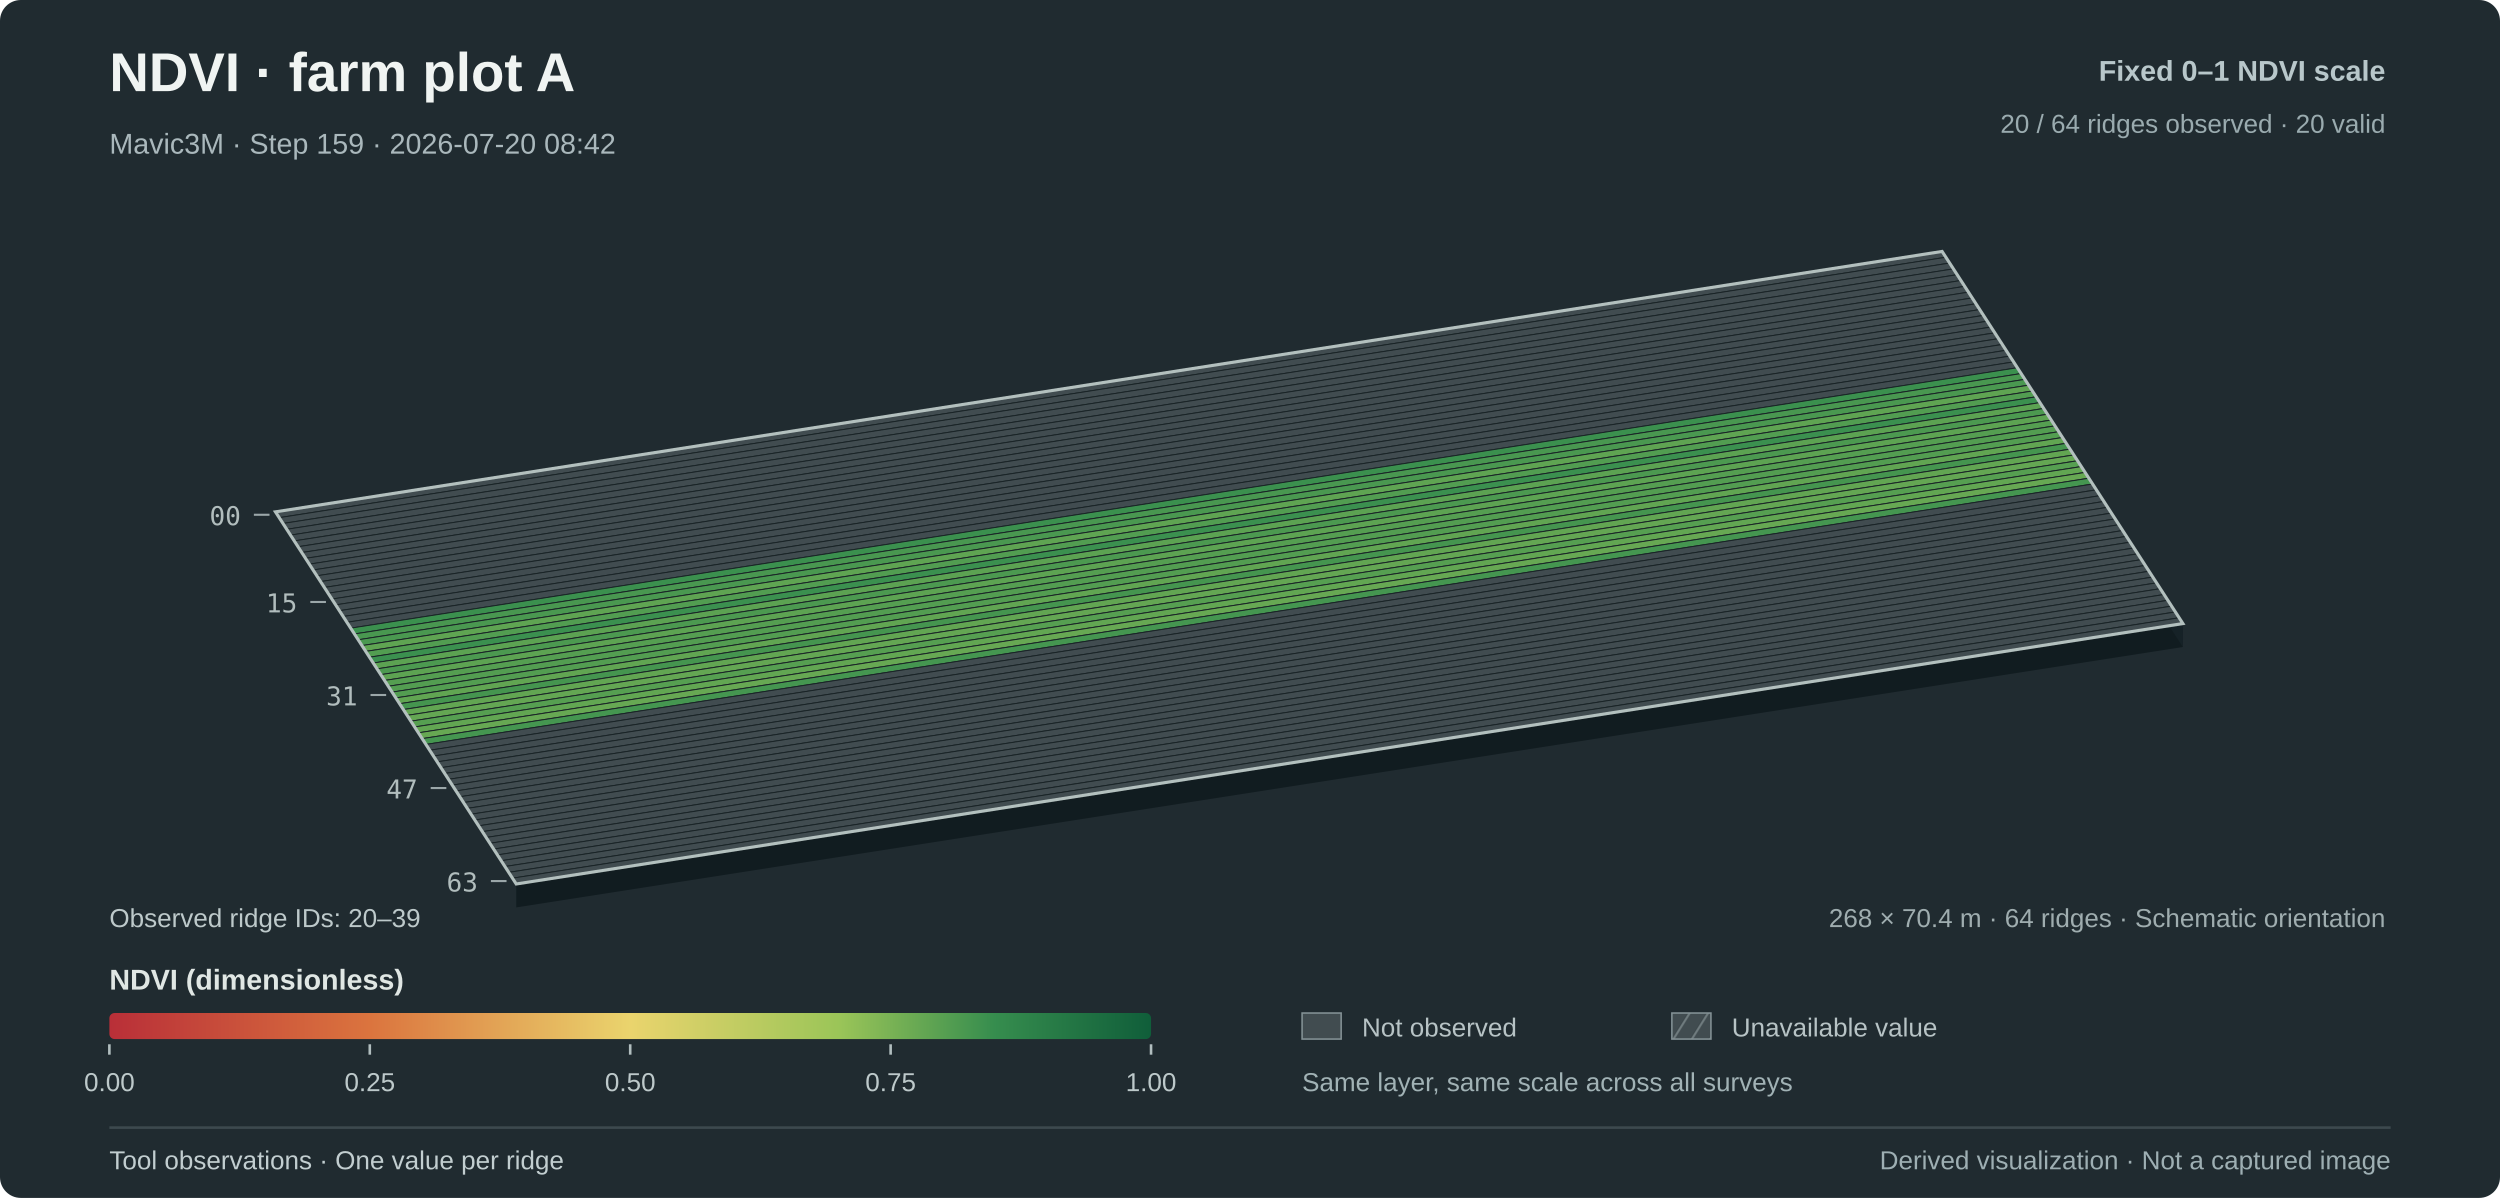
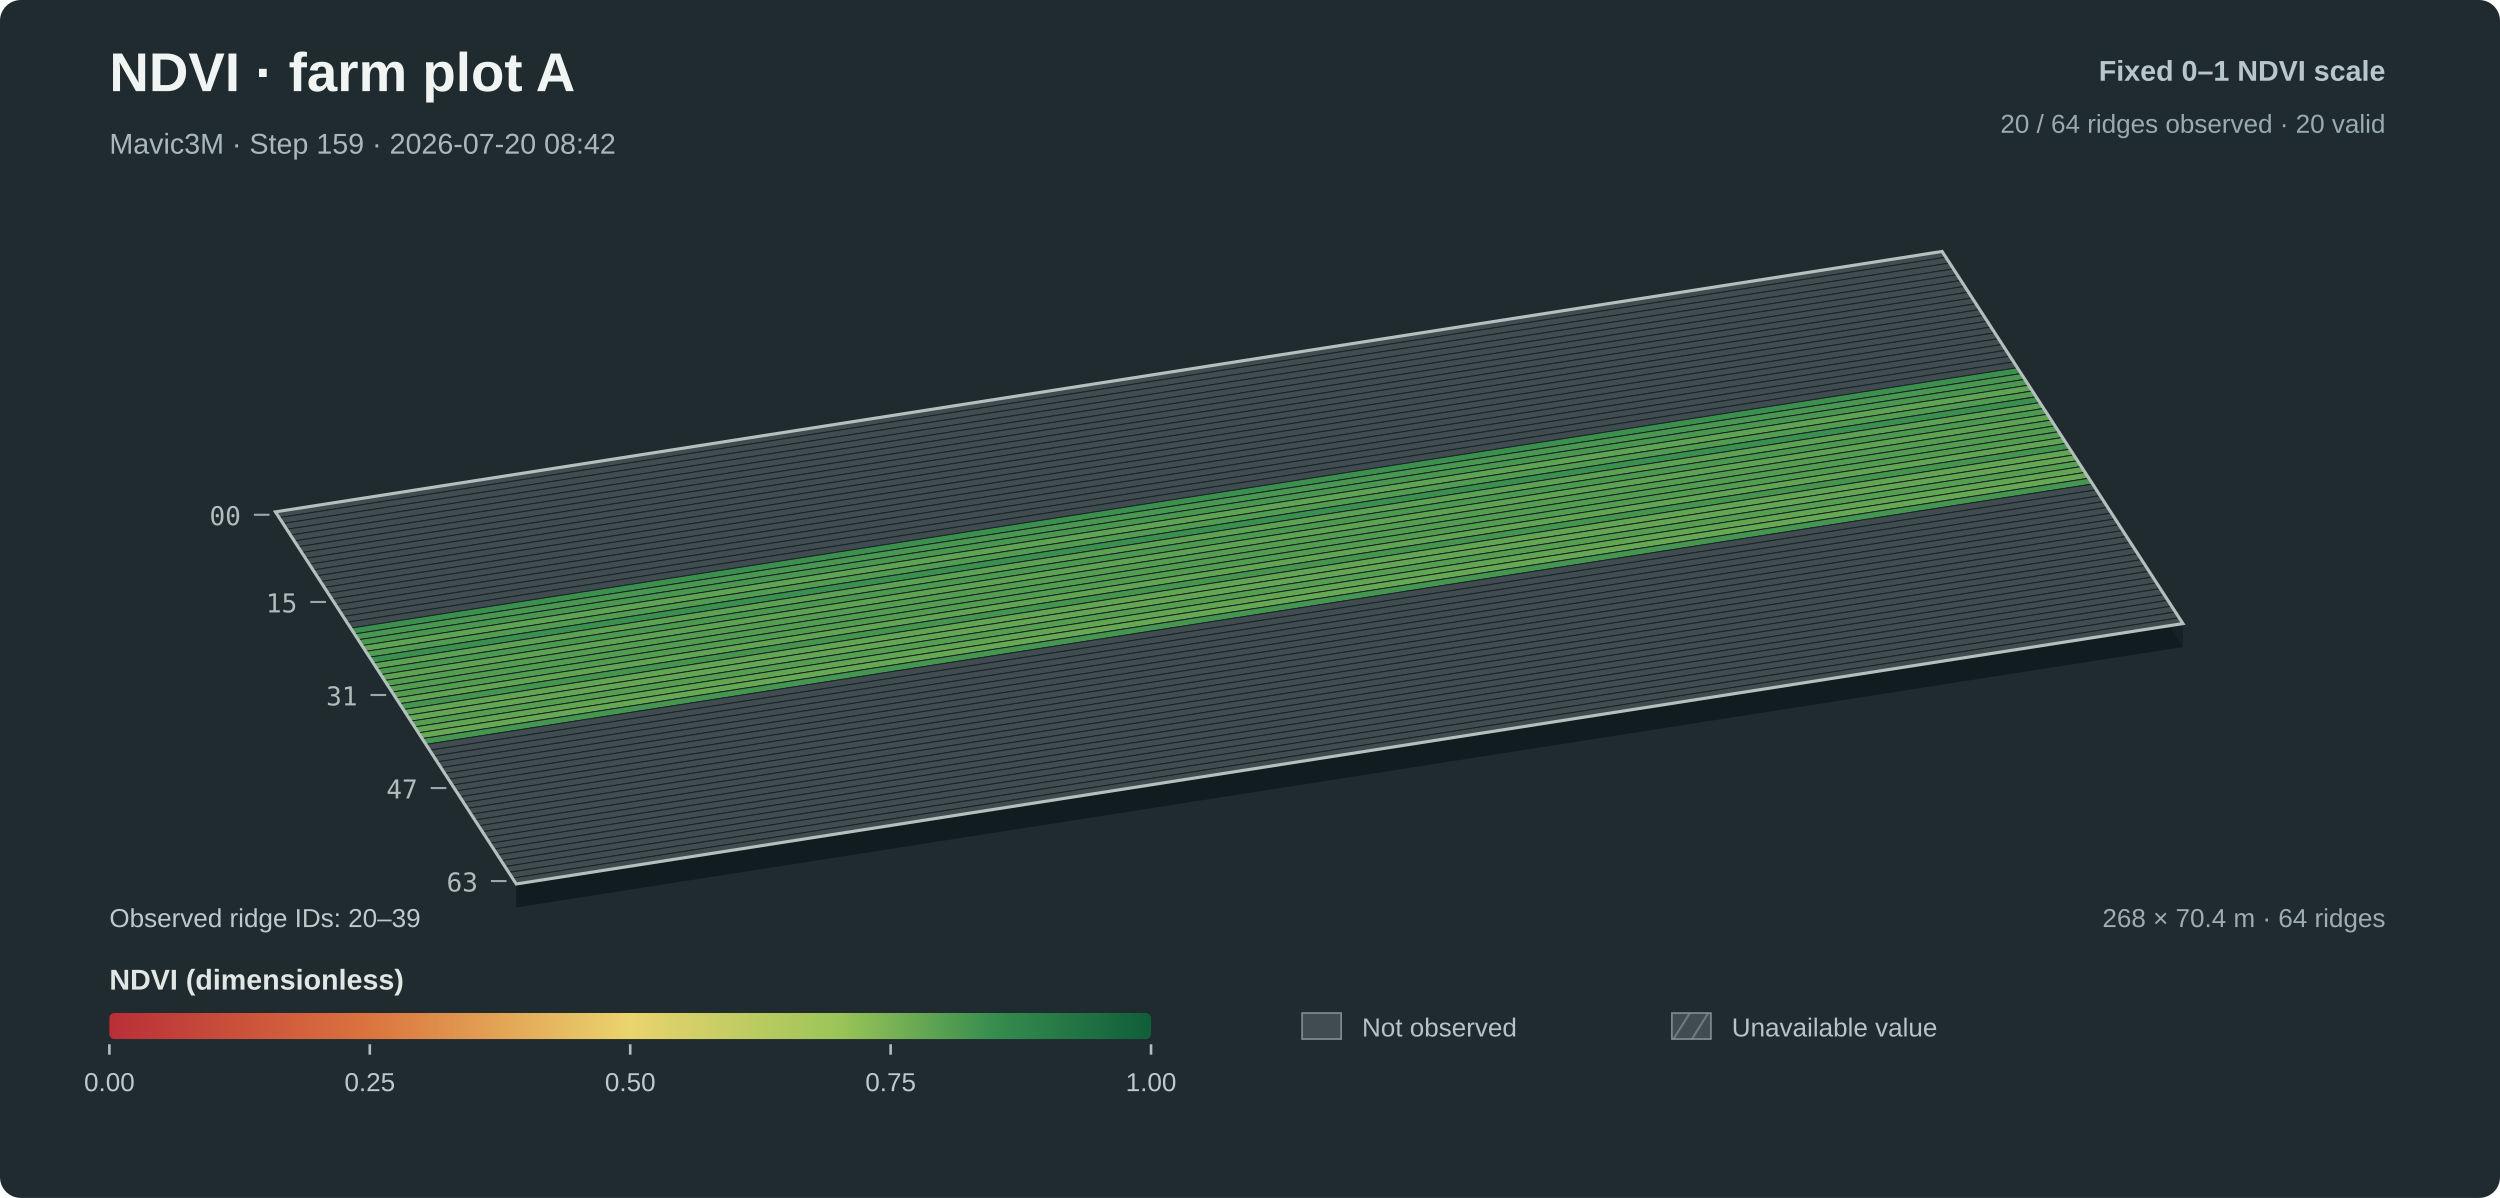
<svg xmlns="http://www.w3.org/2000/svg" viewBox="0 0 960 460" width="960" height="460" role="img" aria-labelledby="survey-79a226aa-title survey-79a226aa-desc" data-layer="ndvi" data-contrast="standard" data-valid-count="20">
  <defs>
    <linearGradient id="survey-79a226aa-scale" x1="0" y1="0" x2="1" y2="0">
      <stop offset="0%" stop-color="#b92f38" />
      <stop offset="25%" stop-color="#db743e" />
      <stop offset="50%" stop-color="#ead46d" />
      <stop offset="70%" stop-color="#9bc558" />
      <stop offset="85%" stop-color="#368d4e" />
      <stop offset="100%" stop-color="#105e3a" />
    </linearGradient>
    <pattern id="survey-79a226aa-missing" width="6" height="6" patternUnits="userSpaceOnUse" patternTransform="rotate(32)">
      <rect width="6" height="6" fill="#414c50" />
      <path d="M0 0v6" stroke="#6b777a" stroke-width="1.7" />
    </pattern>
  </defs>
  <rect width="960" height="460" rx="8" fill="#202b30" />
  <g font-family="Arial,Helvetica,sans-serif">
    <text x="42" y="35" fill="#f0f4f2" font-size="21" font-weight="600">NDVI · farm plot A</text>
    <text x="42" y="59" fill="#aab8bc" font-size="11">Mavic3M · Step 159 · 2026-07-20 08:42</text>
    <text x="916" y="31" text-anchor="end" fill="#b8c7ca" font-size="11" font-weight="600">Fixed 0–1 NDVI scale</text>
    <text x="916" y="51" text-anchor="end" fill="#9aabaf" font-size="10">20 / 64 ridges observed · 20 valid</text>
    <polygon points="198.23,339.45 838.23,239.45 838.23,248.45 198.23,348.45" fill="#111c20" />
    <polygon points="745.77,96.55 838.23,239.45 838.23,248.45 745.77,105.55" fill="#162227" />
    <polygon data-ridge-id="0" data-status="unobserved" points="105.77,196.55 745.77,96.55 747.21,98.78 107.21,198.78" fill="#414c50" stroke="#192326" stroke-width="0.38" />
    <polygon data-ridge-id="1" data-status="unobserved" points="107.21,198.78 747.21,98.78 748.66,101.01 108.66,201.01" fill="#414c50" stroke="#192326" stroke-width="0.38" />
    <polygon data-ridge-id="2" data-status="unobserved" points="108.66,201.01 748.66,101.01 750.1,103.25 110.1,203.25" fill="#414c50" stroke="#192326" stroke-width="0.38" />
    <polygon data-ridge-id="3" data-status="unobserved" points="110.1,203.25 750.1,103.25 751.55,105.48 111.55,205.48" fill="#414c50" stroke="#192326" stroke-width="0.38" />
    <polygon data-ridge-id="4" data-status="unobserved" points="111.55,205.48 751.55,105.48 752.99,107.71 112.99,207.71" fill="#414c50" stroke="#192326" stroke-width="0.38" />
    <polygon data-ridge-id="5" data-status="unobserved" points="112.99,207.71 752.99,107.71 754.44,109.95 114.44,209.95" fill="#414c50" stroke="#192326" stroke-width="0.38" />
    <polygon data-ridge-id="6" data-status="unobserved" points="114.44,209.95 754.44,109.95 755.88,112.18 115.88,212.18" fill="#414c50" stroke="#192326" stroke-width="0.38" />
    <polygon data-ridge-id="7" data-status="unobserved" points="115.88,212.18 755.88,112.18 757.33,114.41 117.33,214.41" fill="#414c50" stroke="#192326" stroke-width="0.38" />
    <polygon data-ridge-id="8" data-status="unobserved" points="117.33,214.41 757.33,114.41 758.77,116.64 118.77,216.64" fill="#414c50" stroke="#192326" stroke-width="0.38" />
    <polygon data-ridge-id="9" data-status="unobserved" points="118.77,216.64 758.77,116.64 760.21,118.88 120.21,218.88" fill="#414c50" stroke="#192326" stroke-width="0.38" />
    <polygon data-ridge-id="10" data-status="unobserved" points="120.21,218.88 760.21,118.88 761.66,121.11 121.66,221.11" fill="#414c50" stroke="#192326" stroke-width="0.38" />
    <polygon data-ridge-id="11" data-status="unobserved" points="121.66,221.11 761.66,121.11 763.1,123.34 123.1,223.34" fill="#414c50" stroke="#192326" stroke-width="0.38" />
    <polygon data-ridge-id="12" data-status="unobserved" points="123.1,223.34 763.1,123.34 764.55,125.58 124.55,225.58" fill="#414c50" stroke="#192326" stroke-width="0.38" />
    <polygon data-ridge-id="13" data-status="unobserved" points="124.55,225.58 764.55,125.58 765.99,127.81 125.99,227.81" fill="#414c50" stroke="#192326" stroke-width="0.38" />
    <polygon data-ridge-id="14" data-status="unobserved" points="125.99,227.81 765.99,127.81 767.44,130.04 127.44,230.04" fill="#414c50" stroke="#192326" stroke-width="0.38" />
    <polygon data-ridge-id="15" data-status="unobserved" points="127.44,230.04 767.44,130.04 768.88,132.27 128.88,232.27" fill="#414c50" stroke="#192326" stroke-width="0.38" />
    <polygon data-ridge-id="16" data-status="unobserved" points="128.88,232.27 768.88,132.27 770.33,134.51 130.33,234.51" fill="#414c50" stroke="#192326" stroke-width="0.38" />
    <polygon data-ridge-id="17" data-status="unobserved" points="130.33,234.51 770.33,134.51 771.77,136.74 131.77,236.74" fill="#414c50" stroke="#192326" stroke-width="0.38" />
    <polygon data-ridge-id="18" data-status="unobserved" points="131.77,236.74 771.77,136.74 773.22,138.97 133.22,238.97" fill="#414c50" stroke="#192326" stroke-width="0.38" />
    <polygon data-ridge-id="19" data-status="unobserved" points="133.22,238.97 773.22,138.97 774.66,141.21 134.66,241.21" fill="#414c50" stroke="#192326" stroke-width="0.38" />
    <polygon data-ridge-id="20" data-status="valid" data-value="0.843" points="134.66,241.21 774.66,141.21 776.11,143.44 136.11,243.44" fill="#3b904e" stroke="#192326" stroke-width="0.38" />
    <polygon data-ridge-id="21" data-status="valid" data-value="0.822" points="136.11,243.44 776.11,143.44 777.55,145.67 137.55,245.67" fill="#499750" stroke="#192326" stroke-width="0.38" />
    <polygon data-ridge-id="22" data-status="valid" data-value="0.821" points="137.55,245.67 777.55,145.67 779,147.9 139,247.9" fill="#4a9850" stroke="#192326" stroke-width="0.38" />
    <polygon data-ridge-id="23" data-status="valid" data-value="0.789" points="139,247.9 779,147.9 780.44,150.14 140.44,250.14" fill="#5fa452" stroke="#192326" stroke-width="0.38" />
    <polygon data-ridge-id="24" data-status="valid" data-value="0.808" points="140.44,250.14 780.44,150.14 781.89,152.37 141.89,252.37" fill="#529d51" stroke="#192326" stroke-width="0.38" />
    <polygon data-ridge-id="25" data-status="valid" data-value="0.842" points="141.89,252.37 781.89,152.37 783.33,154.6 143.33,254.6" fill="#3b904f" stroke="#192326" stroke-width="0.38" />
    <polygon data-ridge-id="26" data-status="valid" data-value="0.794" points="143.33,254.6 783.33,154.6 784.78,156.84 144.78,256.84" fill="#5ca252" stroke="#192326" stroke-width="0.38" />
    <polygon data-ridge-id="27" data-status="valid" data-value="0.818" points="144.78,256.84 784.78,156.84 786.22,159.07 146.22,259.07" fill="#4c9950" stroke="#192326" stroke-width="0.38" />
    <polygon data-ridge-id="28" data-status="valid" data-value="0.792" points="146.22,259.07 786.22,159.07 787.67,161.3 147.67,261.3" fill="#5da352" stroke="#192326" stroke-width="0.38" />
    <polygon data-ridge-id="29" data-status="valid" data-value="0.804" points="147.67,261.3 787.67,161.3 789.11,163.53 149.11,263.53" fill="#559e51" stroke="#192326" stroke-width="0.38" />
    <polygon data-ridge-id="30" data-status="valid" data-value="0.807" points="149.11,263.53 789.11,163.53 790.56,165.77 150.56,265.77" fill="#539d51" stroke="#192326" stroke-width="0.38" />
    <polygon data-ridge-id="31" data-status="valid" data-value="0.807" points="150.56,265.77 790.56,165.77 792,168 152,268" fill="#539d51" stroke="#192326" stroke-width="0.38" />
    <polygon data-ridge-id="32" data-status="valid" data-value="0.786" points="152,268 792,168 793.44,170.23 153.44,270.23" fill="#61a552" stroke="#192326" stroke-width="0.38" />
    <polygon data-ridge-id="33" data-status="valid" data-value="0.828" points="153.44,270.23 793.44,170.23 794.89,172.47 154.89,272.47" fill="#45954f" stroke="#192326" stroke-width="0.38" />
    <polygon data-ridge-id="34" data-status="valid" data-value="0.785" points="154.89,272.47 794.89,172.47 796.33,174.7 156.33,274.7" fill="#62a552" stroke="#192326" stroke-width="0.38" />
    <polygon data-ridge-id="35" data-status="valid" data-value="0.782" points="156.33,274.7 796.33,174.7 797.78,176.93 157.78,276.93" fill="#64a653" stroke="#192326" stroke-width="0.38" />
    <polygon data-ridge-id="36" data-status="valid" data-value="0.803" points="157.78,276.93 797.78,176.93 799.22,179.16 159.22,279.16" fill="#569f51" stroke="#192326" stroke-width="0.38" />
    <polygon data-ridge-id="37" data-status="valid" data-value="0.784" points="159.22,279.16 799.22,179.16 800.67,181.4 160.67,281.4" fill="#62a652" stroke="#192326" stroke-width="0.38" />
    <polygon data-ridge-id="38" data-status="valid" data-value="0.777" points="160.67,281.4 800.67,181.4 802.11,183.63 162.11,283.63" fill="#67a853" stroke="#192326" stroke-width="0.38" />
    <polygon data-ridge-id="39" data-status="valid" data-value="0.827" points="162.11,283.63 802.11,183.63 803.56,185.86 163.56,285.86" fill="#459650" stroke="#192326" stroke-width="0.38" />
    <polygon data-ridge-id="40" data-status="unobserved" points="163.56,285.86 803.56,185.86 805,188.1 165,288.1" fill="#414c50" stroke="#192326" stroke-width="0.38" />
    <polygon data-ridge-id="41" data-status="unobserved" points="165,288.1 805,188.1 806.45,190.33 166.45,290.33" fill="#414c50" stroke="#192326" stroke-width="0.38" />
    <polygon data-ridge-id="42" data-status="unobserved" points="166.45,290.33 806.45,190.33 807.89,192.56 167.89,292.56" fill="#414c50" stroke="#192326" stroke-width="0.38" />
    <polygon data-ridge-id="43" data-status="unobserved" points="167.89,292.56 807.89,192.56 809.34,194.79 169.34,294.79" fill="#414c50" stroke="#192326" stroke-width="0.38" />
    <polygon data-ridge-id="44" data-status="unobserved" points="169.34,294.79 809.34,194.79 810.78,197.03 170.78,297.03" fill="#414c50" stroke="#192326" stroke-width="0.38" />
    <polygon data-ridge-id="45" data-status="unobserved" points="170.78,297.03 810.78,197.03 812.23,199.26 172.23,299.26" fill="#414c50" stroke="#192326" stroke-width="0.38" />
    <polygon data-ridge-id="46" data-status="unobserved" points="172.23,299.26 812.23,199.26 813.67,201.49 173.67,301.49" fill="#414c50" stroke="#192326" stroke-width="0.38" />
    <polygon data-ridge-id="47" data-status="unobserved" points="173.67,301.49 813.67,201.49 815.12,203.73 175.12,303.73" fill="#414c50" stroke="#192326" stroke-width="0.38" />
    <polygon data-ridge-id="48" data-status="unobserved" points="175.12,303.73 815.12,203.73 816.56,205.96 176.56,305.96" fill="#414c50" stroke="#192326" stroke-width="0.38" />
    <polygon data-ridge-id="49" data-status="unobserved" points="176.56,305.96 816.56,205.96 818.01,208.19 178.01,308.19" fill="#414c50" stroke="#192326" stroke-width="0.38" />
    <polygon data-ridge-id="50" data-status="unobserved" points="178.01,308.19 818.01,208.19 819.45,210.42 179.45,310.42" fill="#414c50" stroke="#192326" stroke-width="0.38" />
    <polygon data-ridge-id="51" data-status="unobserved" points="179.45,310.42 819.45,210.42 820.9,212.66 180.9,312.66" fill="#414c50" stroke="#192326" stroke-width="0.38" />
    <polygon data-ridge-id="52" data-status="unobserved" points="180.9,312.66 820.9,212.66 822.34,214.89 182.34,314.89" fill="#414c50" stroke="#192326" stroke-width="0.38" />
    <polygon data-ridge-id="53" data-status="unobserved" points="182.34,314.89 822.34,214.89 823.79,217.12 183.79,317.12" fill="#414c50" stroke="#192326" stroke-width="0.38" />
    <polygon data-ridge-id="54" data-status="unobserved" points="183.79,317.12 823.79,217.12 825.23,219.36 185.23,319.36" fill="#414c50" stroke="#192326" stroke-width="0.38" />
    <polygon data-ridge-id="55" data-status="unobserved" points="185.23,319.36 825.23,219.36 826.67,221.59 186.67,321.59" fill="#414c50" stroke="#192326" stroke-width="0.38" />
    <polygon data-ridge-id="56" data-status="unobserved" points="186.67,321.59 826.67,221.59 828.12,223.82 188.12,323.82" fill="#414c50" stroke="#192326" stroke-width="0.38" />
    <polygon data-ridge-id="57" data-status="unobserved" points="188.12,323.82 828.12,223.82 829.56,226.05 189.56,326.05" fill="#414c50" stroke="#192326" stroke-width="0.38" />
    <polygon data-ridge-id="58" data-status="unobserved" points="189.56,326.05 829.56,226.05 831.01,228.29 191.01,328.29" fill="#414c50" stroke="#192326" stroke-width="0.38" />
    <polygon data-ridge-id="59" data-status="unobserved" points="191.01,328.29 831.01,228.29 832.45,230.52 192.45,330.52" fill="#414c50" stroke="#192326" stroke-width="0.38" />
    <polygon data-ridge-id="60" data-status="unobserved" points="192.45,330.52 832.45,230.52 833.9,232.75 193.9,332.75" fill="#414c50" stroke="#192326" stroke-width="0.38" />
    <polygon data-ridge-id="61" data-status="unobserved" points="193.9,332.75 833.9,232.75 835.34,234.99 195.34,334.99" fill="#414c50" stroke="#192326" stroke-width="0.38" />
    <polygon data-ridge-id="62" data-status="unobserved" points="195.34,334.99 835.34,234.99 836.79,237.22 196.79,337.22" fill="#414c50" stroke="#192326" stroke-width="0.38" />
    <polygon data-ridge-id="63" data-status="unobserved" points="196.79,337.22 836.79,237.22 838.23,239.45 198.23,339.45" fill="#414c50" stroke="#192326" stroke-width="0.38" />
    <path d="M105.77 196.55L745.77 96.55L838.23 239.45L198.23 339.45Z" fill="none" stroke="#b3c0be" stroke-width="1.2" />
    <path d="M97.49 197.67h6" stroke="#9ba7a9" stroke-width=".8" />
    <text x="92.49" y="201.67" text-anchor="end" fill="#b1bdbd" font-size="10" font-family="monospace">00</text>
    <path d="M119.16 231.16h6" stroke="#9ba7a9" stroke-width=".8" />
    <text x="114.16" y="235.16" text-anchor="end" fill="#b1bdbd" font-size="10" font-family="monospace">15</text>
    <path d="M142.28 266.88h6" stroke="#9ba7a9" stroke-width=".8" />
    <text x="137.28" y="270.88" text-anchor="end" fill="#b1bdbd" font-size="10" font-family="monospace">31</text>
    <path d="M165.39 302.61h6" stroke="#9ba7a9" stroke-width=".8" />
    <text x="160.39" y="306.61" text-anchor="end" fill="#b1bdbd" font-size="10" font-family="monospace">47</text>
    <path d="M188.51 338.33h6" stroke="#9ba7a9" stroke-width=".8" />
    <text x="183.51" y="342.33" text-anchor="end" fill="#b1bdbd" font-size="10" font-family="monospace">63</text>
    <text x="42" y="356" fill="#bdc9ca" font-size="10">Observed ridge IDs: 20–39</text>
-     <text x="916" y="356" text-anchor="end" fill="#9fadaf" font-size="10">268 × 70.4 m · 64 ridges · Schematic orientation</text>
+     <text x="916" y="356" text-anchor="end" fill="#9fadaf" font-size="10">268 × 70.4 m · 64 ridges</text>
    <text x="42" y="380" fill="#e0e7e4" font-size="11" font-weight="600">NDVI (dimensionless)</text>
    <rect x="42" y="389" width="400" height="10" rx="2" fill="url(#survey-79a226aa-scale)" />
    <path d="M42 401v4" stroke="#b1bebf" />
    <text x="42" y="419" text-anchor="middle" fill="#bdc9ca" font-size="10">0.00</text>
    <path d="M142 401v4" stroke="#b1bebf" />
    <text x="142" y="419" text-anchor="middle" fill="#bdc9ca" font-size="10">0.25</text>
    <path d="M242 401v4" stroke="#b1bebf" />
    <text x="242" y="419" text-anchor="middle" fill="#bdc9ca" font-size="10">0.50</text>
    <path d="M342 401v4" stroke="#b1bebf" />
    <text x="342" y="419" text-anchor="middle" fill="#bdc9ca" font-size="10">0.75</text>
    <path d="M442 401v4" stroke="#b1bebf" />
    <text x="442" y="419" text-anchor="middle" fill="#bdc9ca" font-size="10">1.00</text>
    <rect x="500" y="389" width="15" height="10" fill="#414c50" stroke="#839195" stroke-width=".6" />
    <text x="523" y="398" fill="#b7c3c5" font-size="10">Not observed</text>
    <rect x="642" y="389" width="15" height="10" fill="url(#survey-79a226aa-missing)" stroke="#839195" stroke-width=".6" />
    <text x="665" y="398" fill="#b7c3c5" font-size="10">Unavailable value</text>
-     <text x="500" y="419" fill="#a1b2b5" font-size="10">Same layer, same scale across all surveys</text>
-     <path d="M42 433H918" stroke="#3c494e" />
-     <text x="42" y="449" fill="#c2ced0" font-size="10">Tool observations · One value per ridge</text>
-     <text x="918" y="449" text-anchor="end" fill="#9eafb3" font-size="10">Derived visualization · Not a captured image</text>
+     <text x="500" y="419" fill="#a1b2b5" font-size="10" />
  </g>
</svg>
